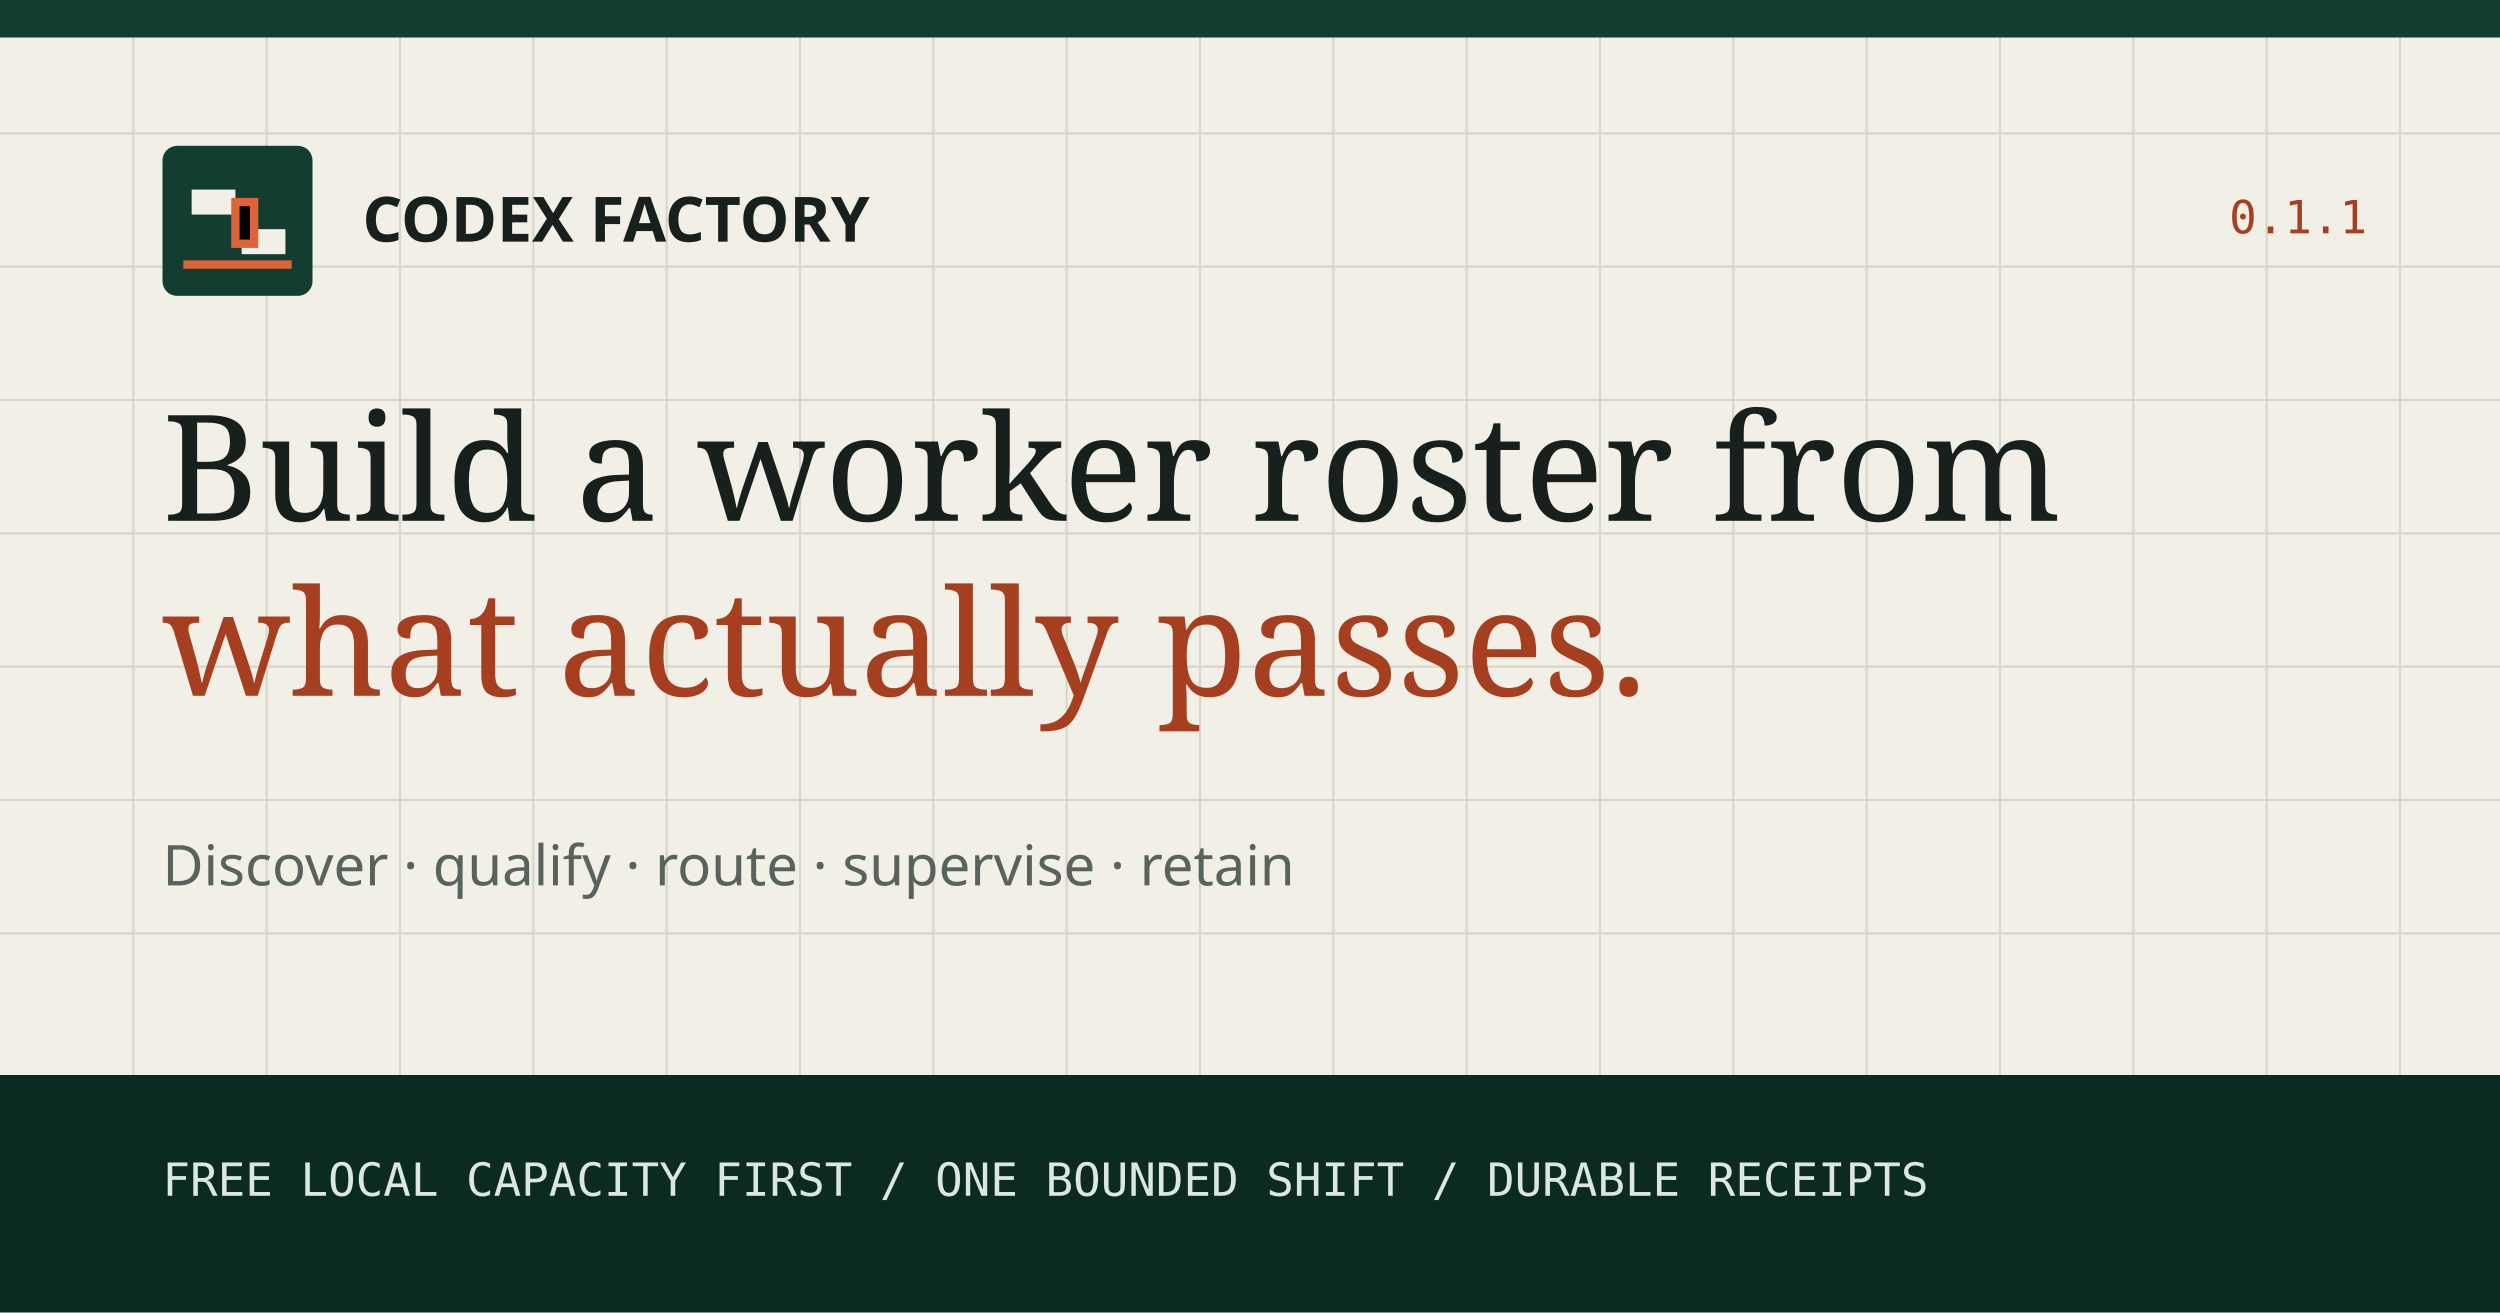
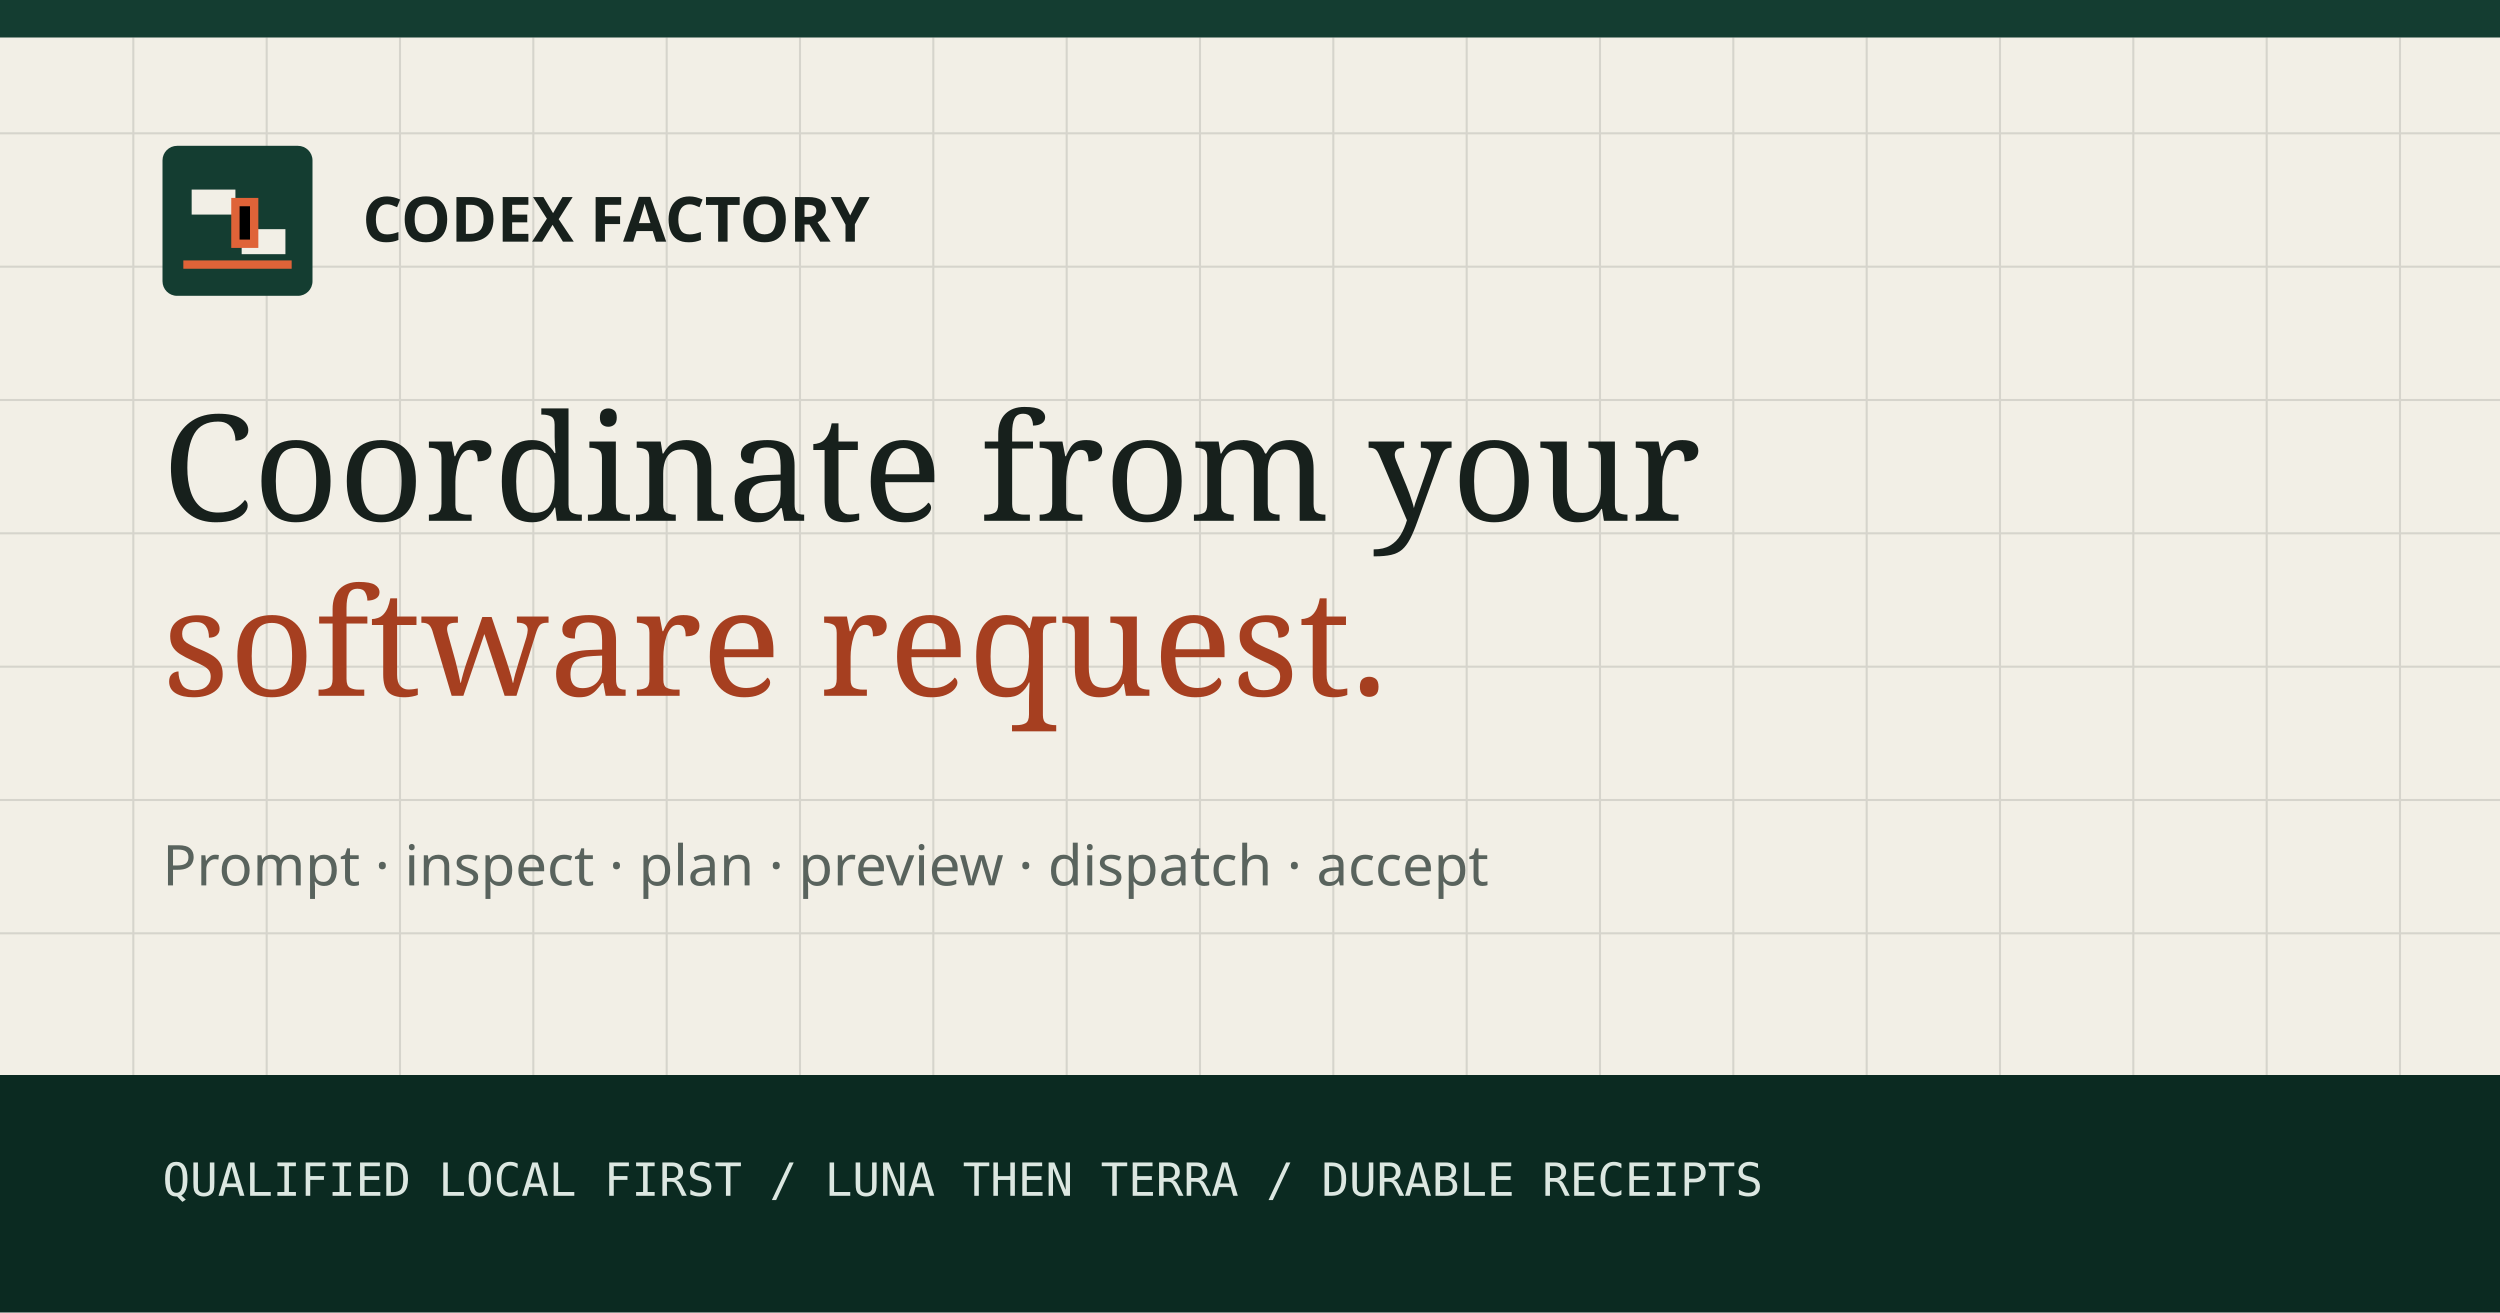
<svg xmlns="http://www.w3.org/2000/svg" width="1200" height="630" viewBox="0 0 1200 630">
  <rect width="1200" height="630" fill="#f2efe6" />
  <path d="M0 0h1200v18H0z" fill="#143d31" />
  <path d="M0 516h1200v114H0z" fill="#0b2a21" />
  <g opacity=".13" stroke="#17201c">
    <path d="M0 64h1200M0 128h1200M0 192h1200M0 256h1200M0 320h1200M0 384h1200M0 448h1200" />
    <path d="M64 18v498M128 18v498M192 18v498M256 18v498M320 18v498M384 18v498M448 18v498M512 18v498M576 18v498M640 18v498M704 18v498M768 18v498M832 18v498M896 18v498M960 18v498M1024 18v498M1088 18v498M1152 18v498" />
  </g>
  <g transform="translate(78 70)">
    <rect width="72" height="72" rx="7" fill="#143d31" />
    <path d="M14 21h21v12H14zm24 19h21v12H38z" fill="#f2efe6" />
    <path d="M35 27h9v20h-9zM10 57h52" stroke="#df6338" stroke-width="4" />
  </g>
  <text x="174" y="116" fill="#17201c" font-family="Segoe UI,sans-serif" font-size="30" font-weight="700">CODEX FACTORY</text>
-   <text x="1070" y="112" fill="#a63f20" font-family="Consolas,monospace" font-size="22">0.1.1</text>
-   <text x="78" y="250" fill="#17201c" font-family="Georgia,serif" font-size="71">Build a worker roster from</text>
-   <text x="78" y="334" fill="#a63f20" font-family="Georgia,serif" font-size="71">what actually passes.</text>
-   <text x="78" y="425" fill="#59635d" font-family="Segoe UI,sans-serif" font-size="27">Discover · qualify · route · supervise · retain</text>
-   <text x="78" y="574" fill="#dce7e1" font-family="Consolas,monospace" font-size="22">FREE LOCAL CAPACITY FIRST  /  ONE BOUNDED SHIFT  /  DURABLE RECEIPTS</text>
+   <text x="78" y="250" fill="#17201c" font-family="Georgia,serif" font-size="71">Coordinate from your</text>
+   <text x="78" y="334" fill="#a63f20" font-family="Georgia,serif" font-size="71">software request.</text>
+   <text x="78" y="425" fill="#59635d" font-family="Segoe UI,sans-serif" font-size="27">Prompt · inspect · plan · preview · dispatch · accept</text>
+   <text x="78" y="574" fill="#dce7e1" font-family="Consolas,monospace" font-size="22">QUALIFIED LOCAL FIRST  /  LUNA THEN TERRA  /  DURABLE RECEIPTS</text>
</svg>
